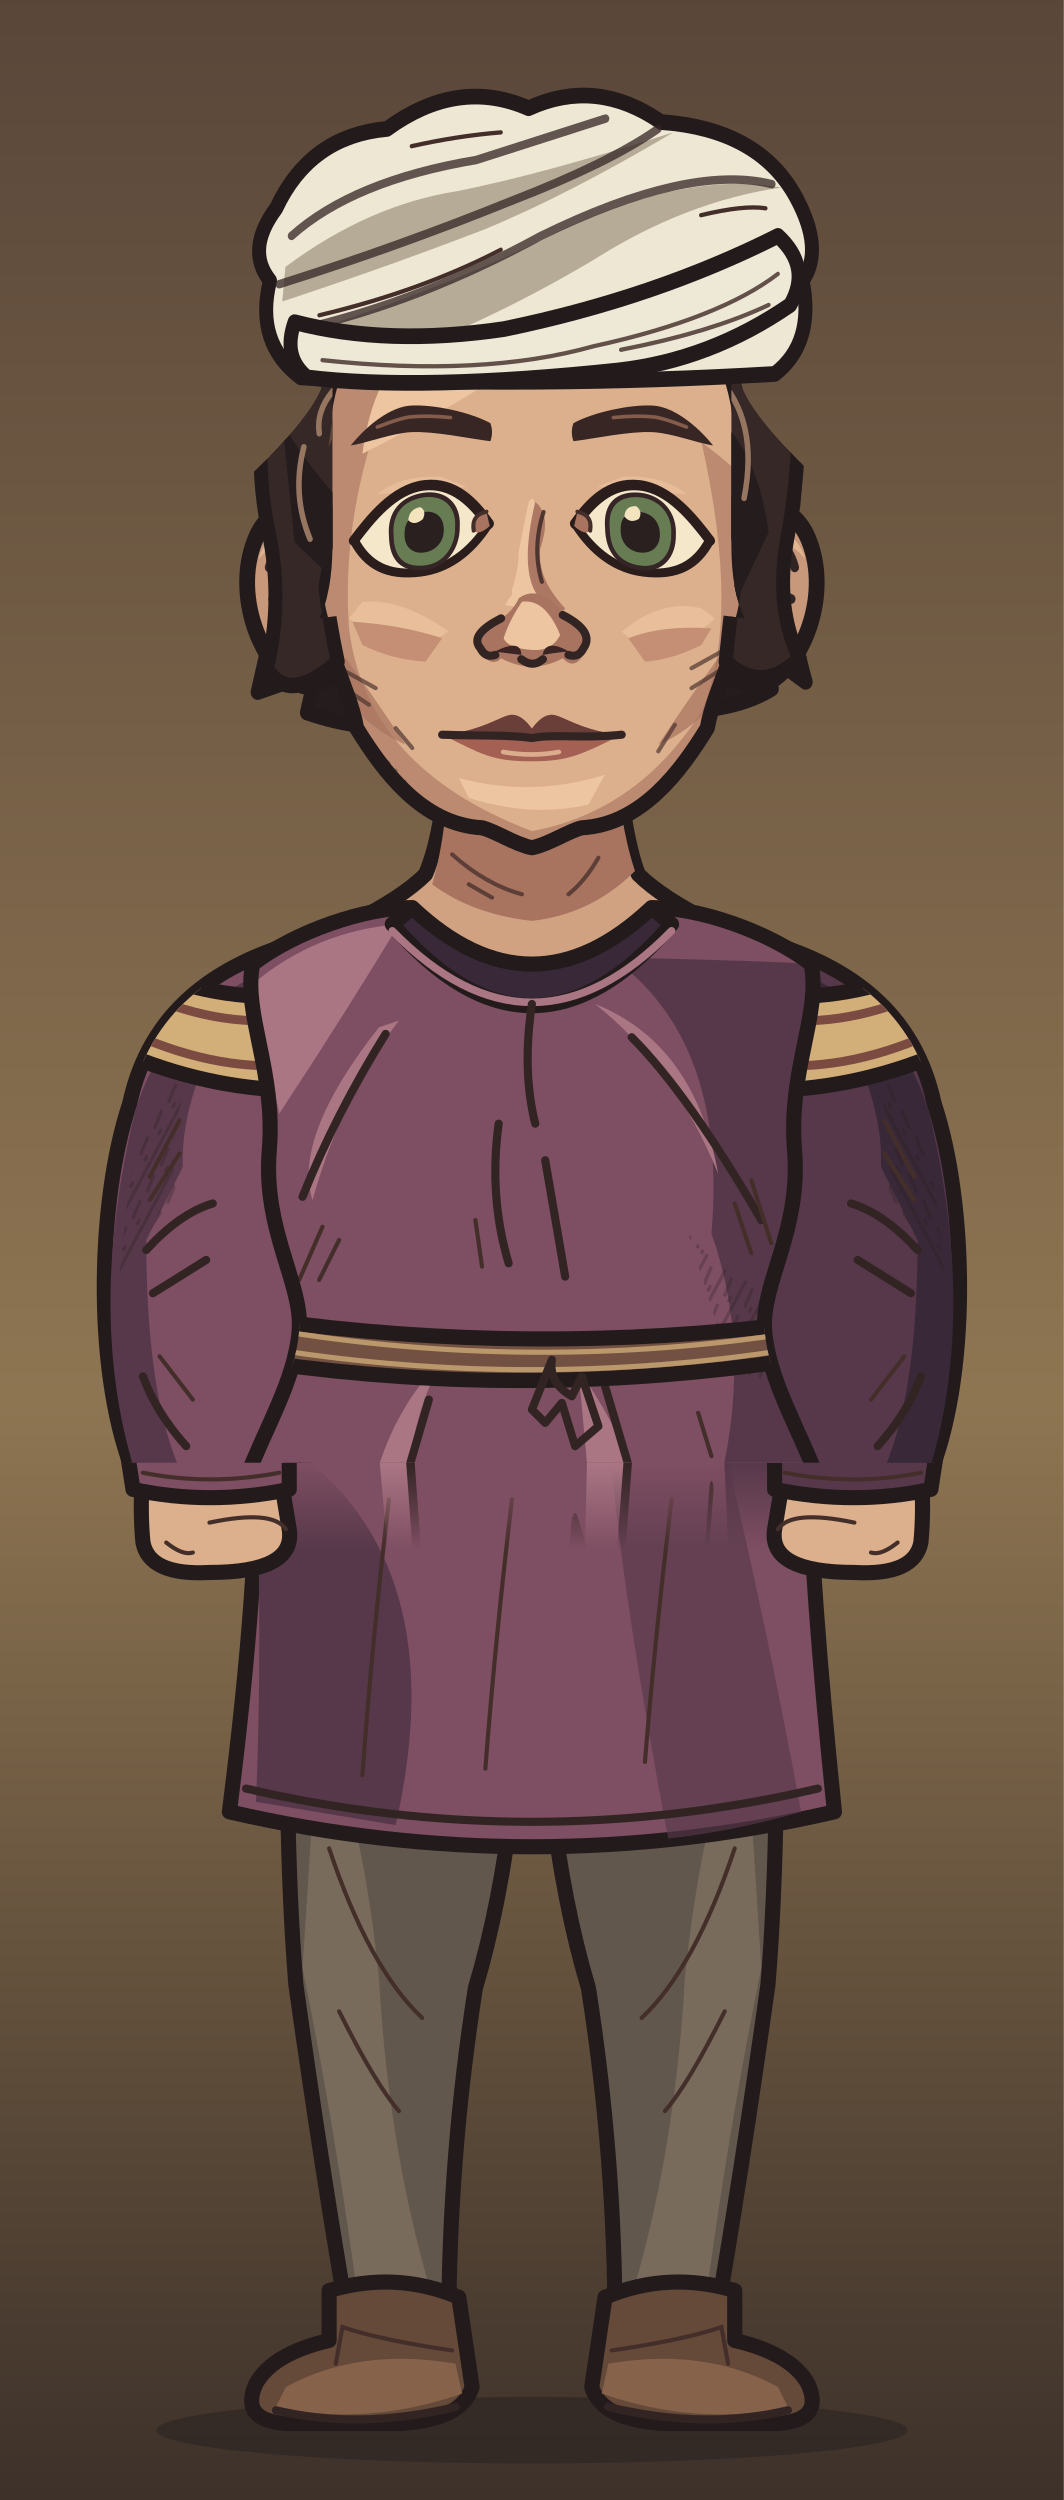
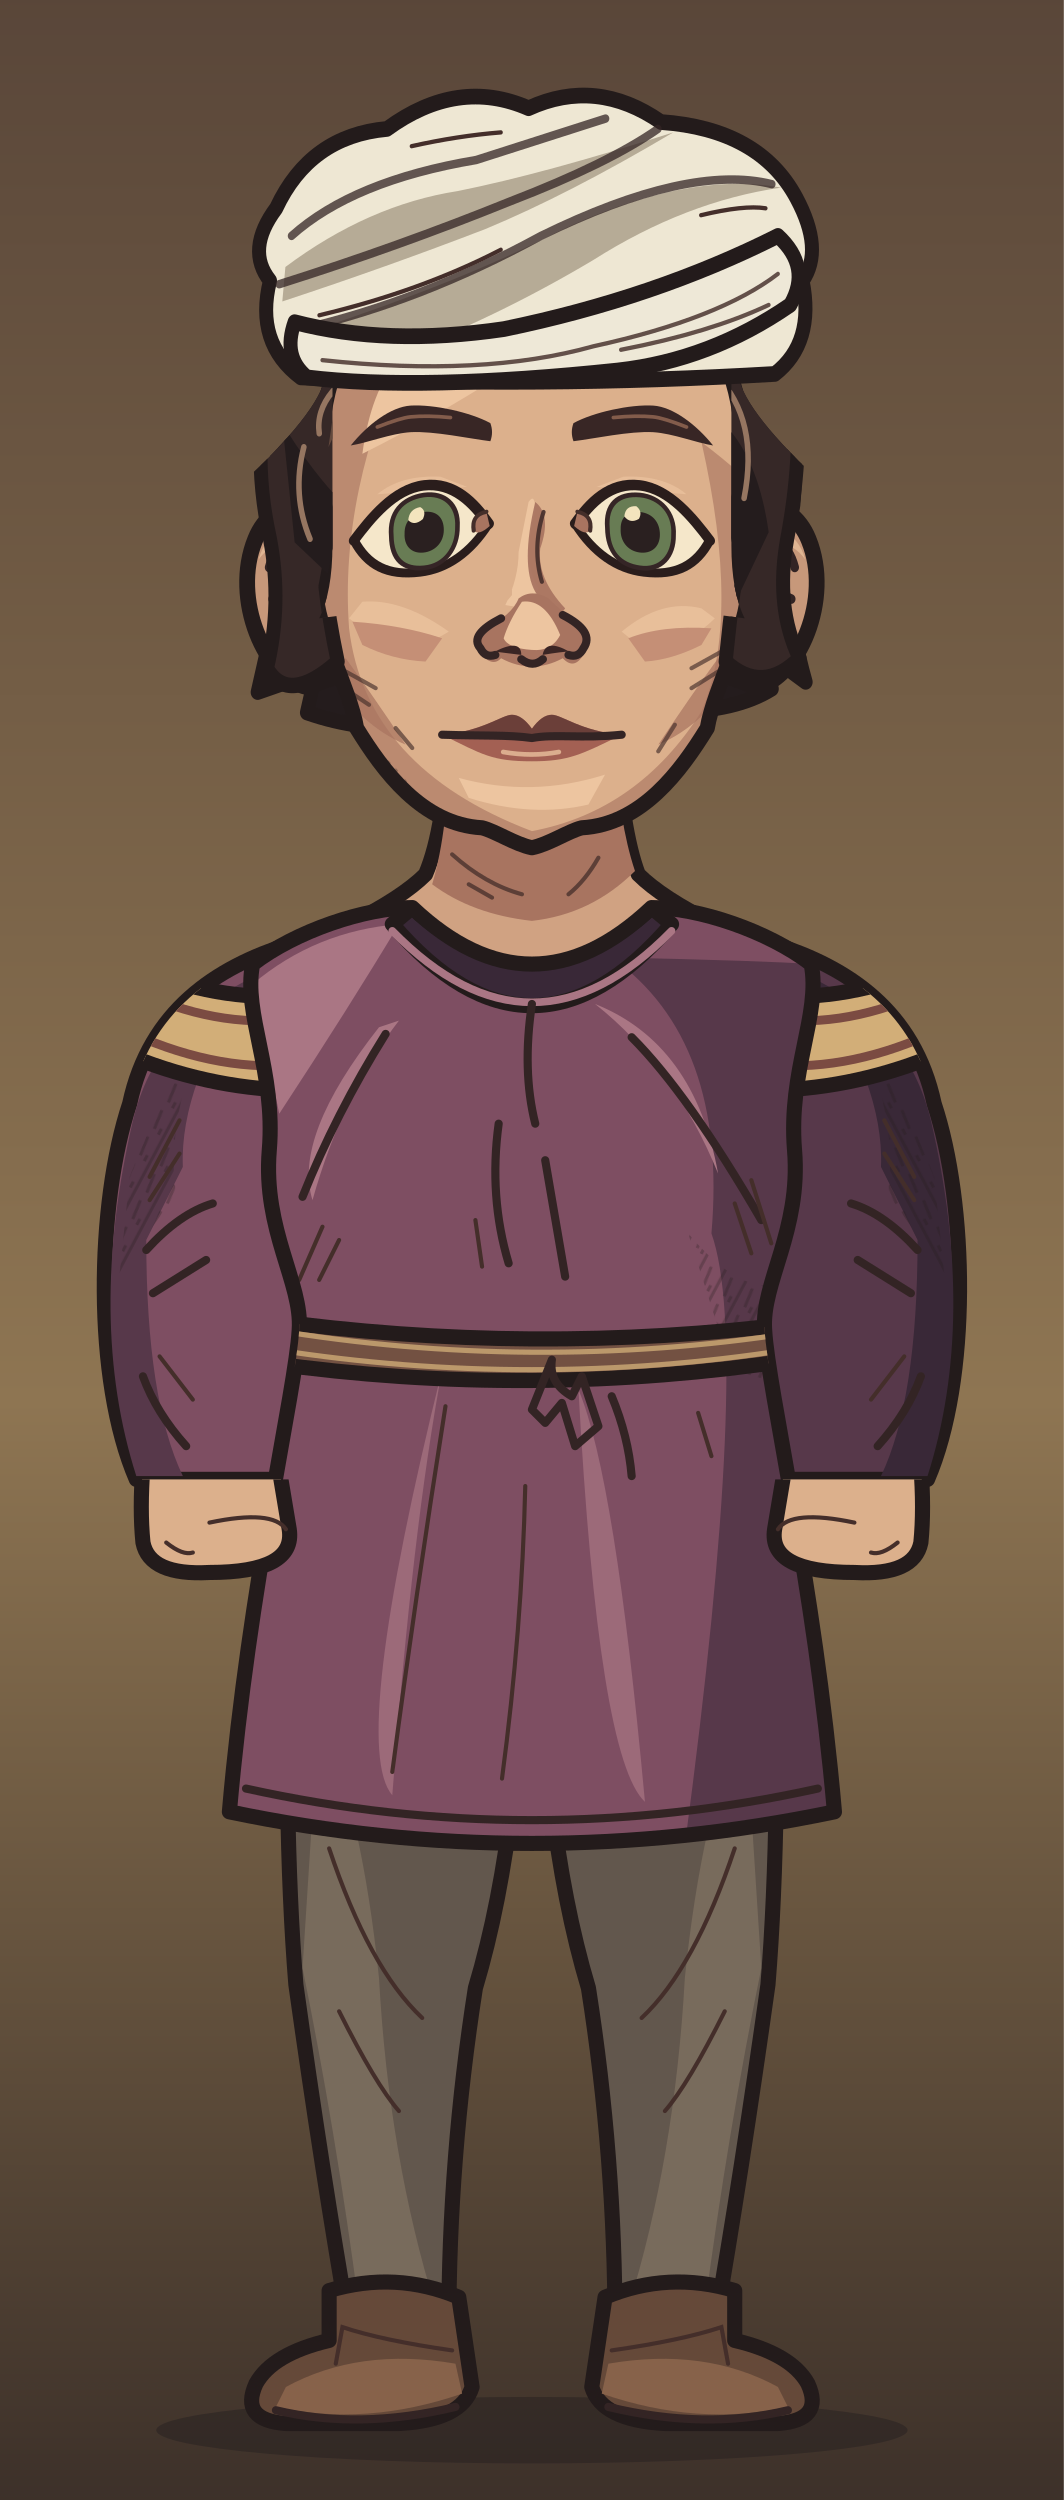
<svg xmlns="http://www.w3.org/2000/svg" xmlns:xlink="http://www.w3.org/1999/xlink" aria-labelledby="title" width="320" height="752" viewBox="0 0 320 752" role="img">
  <defs>
    <style>
      .edge {stroke:#231b1b;stroke-width:4.55;stroke-linecap:round;stroke-linejoin:round}
      .seam {fill:none;stroke:#332424;stroke-width:2.45;stroke-linecap:round;stroke-linejoin:round}
      .etch {fill:none;stroke:#442e2a;stroke-width:1.25;stroke-linecap:round}
      .hair-line {fill:none;stroke:#967661;stroke-width:1.45;stroke-linecap:round}
      .white {fill:#f5e7ca;stroke:#2a1d1c;stroke-width:2.65;stroke-linejoin:round}
      .label {fill:#efdfc1;font:600 20px Georgia,serif}
      .muted {fill:#b8aa96;font:13px 'Segoe UI',sans-serif}
      .section {fill:#dcbb8e;font:600 14px 'Segoe UI',sans-serif}
    </style>
    <linearGradient id="umber" x2="0" y2="1" gradientUnits="objectBoundingBox">
      <stop stop-color="#594639" />
      <stop offset=".56" stop-color="#8e7552" />
      <stop offset="1" stop-color="#3c3029" />
    </linearGradient>
    <linearGradient id="ash" x2="0" y2="1" gradientUnits="objectBoundingBox">
      <stop stop-color="#3b423d" />
      <stop offset=".56" stop-color="#7a7d67" />
      <stop offset="1" stop-color="#242b28" />
    </linearGradient>
    <linearGradient id="rose" x2="0" y2="1" gradientUnits="objectBoundingBox">
      <stop stop-color="#51404a" />
      <stop offset=".56" stop-color="#8a6972" />
      <stop offset="1" stop-color="#372c33" />
    </linearGradient>
    <pattern id="paper-grain" width="63" height="57" patternUnits="userSpaceOnUse">
      <path d="M1 16l2-1m21-4 5-2m16 7 6-1M12 32l3-1m16 11 4-1m20-14 4 1M4 51l5-1m41 0 9-2" fill="none" stroke="#231a1b" stroke-width=".85" opacity=".19" />
      <path d="M4 5l9-1m29 2 2-1M1 40l4-1m12 9 1-1m21-23 4-1m9 12 5-2" fill="none" stroke="#f0dbb5" stroke-width=".85" opacity=".23" />
      <path d="M16 19h.6m13-3h.7m28 6h.7m-39 15h.6m23 4h.6m-12 11h.7m29-39h.7" fill="none" stroke="#21191a" stroke-width="1.2" opacity=".28" stroke-linecap="round" />
    </pattern>
    <pattern id="ink-lines" width="7" height="9" patternUnits="userSpaceOnUse" patternTransform="rotate(28)">
      <path d="M1 -2V10m2.8-8 .6 6m1.9-1v5" stroke="#271d1d" stroke-width=".95" fill="none" opacity=".65" />
    </pattern>
    <radialGradient id="vignette" cx=".5" cy=".39" r=".72">
      <stop offset=".47" stop-color="#20191c" stop-opacity="0" />
      <stop offset="1" stop-color="#20191c" stop-opacity=".48" />
    </radialGradient>
    <g id="firs" fill="currentColor">
      <path d="M10 439Q15 379 12 300L9 220 15 146 15 54 19 80 21 147 28 230 25 326 29 439Z" />
      <path d="M17 169Q27 174 45 174L57 169 49 179 27 187 17 185                M18 194Q29 196 52 192L63 183 56 194 26 205 16 207                M15 225Q46 230 67 218L77 206 71 223 42 238 18 241                M17 252Q48 255 78 245L91 230 84 249 52 266 20 269                M14 282Q40 281 71 278L88 261 84 281 57 291 19 298                M19 312Q43 316 69 310L88 299 84 310 58 322 22 325" />
      <path d="M6 312 0 315V284L11 285M0 266 13 270V250L0 249M0 220 15 221 15 206 0 202                M0 180 16 181V167L0 165M0 141 15 150V138L0 133M0 112 17 127V118L0 104" />
      <path d="M64 440Q55 380 58 324L59 258 63 217 68 222 65 266 68 328 76 440Z                M63 291Q78 294 89 282L100 267 96 283 81 301 62 307                M63 323Q80 323 106 304L98 321 68 339                M63 316Q44 306 37 293L41 307 64 329Z" />
    </g>
    <g id="brambles" fill="none" stroke="currentColor" stroke-linecap="round" stroke-linejoin="round">
      <path stroke-width="3.8" d="M9 440Q13 401 21 380T26 333m-8 57Q39 375 43 352m-28 46Q6 377 0 376M41 440Q41 402 63 385m-20 44q26-6 39-30" />
      <path stroke-width="2" d="M23 364l14-13m-12 4-7-15m20 29 17-4m-15-1 1-11m13 49 2-17m2 14 18-5m-34 32q-12-10-17-10" />
    </g>
    <g id="night-scratches" fill="none" stroke="currentColor" stroke-width="1.2" stroke-linecap="round">
      <path d="M16 113q32-11 54-8m-30 9 16-3m184-40q19-4 44 1m-11 7 19 4                M24 335q33-3 68-16m-44 16 26-4m164-9q31 5 60-3m-39 8 38-3                M27 391q22-6 52-5m168 14q28-8 57-8m-40 11 24-4                M55 178l18-6m177 36 17 3m-12-4 17-1" />
    </g>
    <g id="shirt-setting">
      <rect width="320" height="440" fill="url(#umber)" />
      <path d="M50 217q24 8 64 1l-15 7-56 6m176-90q39-13 70-5l-26 4 28 2-64 6" fill="#856c54" opacity=".5" />
      <use xlink:href="#firs" style="color:#342827" opacity=".52" transform="translate(-26 8)" />
      <use xlink:href="#firs" style="color:#413128" opacity=".58" transform="translate(340 101) scale(-1 .81)" />
      <use xlink:href="#night-scratches" style="color:#dfbb87" opacity=".28" />
      <use xlink:href="#brambles" style="color:#291f22" opacity=".71" />
      <rect width="320" height="440" fill="url(#vignette)" />
      <rect width="320" height="440" fill="url(#paper-grain)" />
    </g>
    <g id="armor-setting">
      <rect width="320" height="440" fill="url(#ash)" />
      <path d="M42 173q49-4 68 3l-43 6 25 3-49 4m151 35q47 10 104-6l-26 14-62 8Z" fill="#707764" opacity=".48" />
      <use xlink:href="#firs" style="color:#27312c" opacity=".64" transform="translate(-36 30)" />
      <use xlink:href="#firs" style="color:#303833" opacity=".75" transform="translate(324 45) scale(-.86 1.03)" />
      <use xlink:href="#brambles" style="color:#252a27" opacity=".62" transform="translate(319 10) scale(-1 1)" />
      <use xlink:href="#night-scratches" style="color:#d8d8a9" opacity=".28" transform="translate(-2 21)" />
      <rect width="320" height="440" fill="url(#vignette)" />
      <rect width="320" height="440" fill="url(#paper-grain)" />
    </g>
    <g id="woman-setting">
      <rect width="320" height="440" fill="url(#rose)" />
      <path d="M44 235q40-4 76-1l-20 6-36 2 19 3-44 5m183-50q35 3 60-3l-24 9-31 2" fill="#775d65" opacity=".6" />
      <use xlink:href="#firs" style="color:#3b2b34" opacity=".58" transform="translate(-20 84) scale(.86 .91)" />
      <use xlink:href="#firs" style="color:#3d2e39" opacity=".68" transform="translate(327 54) scale(-.85 .98)" />
      <path d="M300 440q-2-82-6-173l-9-103 7-35 12 42 9 98 7 171Z                M294 195q-10-18-25-24l-15-1 13-4 11 2 18 15                M285 162q-13-22-34-27l-7 4 7-11 17 4 20 17                M303 242q-18-23-36-27l-13 3 15-9 11 2 21 15" fill="#3a2b33" opacity=".64" />
      <use xlink:href="#brambles" style="color:#2d2229" opacity=".8" transform="translate(12 6)" />
      <use xlink:href="#night-scratches" style="color:#e1b8a8" opacity=".28" transform="translate(0 7)" />
      <rect width="320" height="440" fill="url(#vignette)" />
      <rect width="320" height="440" fill="url(#paper-grain)" />
    </g>
    <pattern id="mail-rings" width="14" height="13" patternUnits="userSpaceOnUse" patternTransform="rotate(-7)">
      <path d="M-1 2q3-3 6 0 1 3-2 5Q0 8-1 5M6 2q3-3 6 0 1 3-2 5Q7 8 6 5M3 8q3-3 6 0 1 3-2 5-3 1-4-2M10 8q3-3 6 0" fill="none" stroke="#2d2c28" stroke-width="1.6" stroke-linecap="round" />
      <path d="M-.5 4q1.5-2 3-1m5 1q1.4-2 3-1M4 10q1.5-2 3-1m4 1q1.4-2 3-1" fill="none" stroke="#9a9b87" stroke-width="1.12" opacity=".78" stroke-linecap="round" />
    </pattern>
    <pattern id="armor-plates" width="47" height="24" patternUnits="userSpaceOnUse" patternTransform="translate(4 4) rotate(2)">
      <path d="M1 0l21 .7 1 18-3 3-17-1-1-4Zm24 1 19-1 2 15-3 7-19-2Z" fill="#85867a" stroke="#352e2a" stroke-width="1.75" stroke-linejoin="round" />
      <path d="M2 2l18 .2-.2 4L5 7 4 17Zm24 0 16-1 1 4-14 2-3 10Z" fill="#a9a58d" />
      <path d="M19 4l4 14-3 3-16-1 13-4Zm22 2 4 10-2 5-17-1 13-4Z" fill="#62655f" />
      <path d="M7 7l1-.5m6 12 3-2m16-7 5-1m-7 5 4-2" fill="none" stroke="#d0c0a0" stroke-width=".9" opacity=".76" />
      <path d="M6 12q2-2 2.7 1-1 2.2-2.7.5Zm12 1q1.8-2 2.4.6-1 2.6-2.5.8Zm11 1q1-2.2 2.8-1-.2 2.9-2.8 2.1Zm12-2q2.2-1.4 2.3.8-1 2.3-2.3.5Z" fill="#3c342d" />
    </pattern>
    <clipPath id="portrait-frame">
-       <rect width="320" height="440" />
+       <rect width="320" height="752" />
    </clipPath>
    <clipPath id="headgear-hair-back-reveal">
      <path d="M97.926 109.5H222.074Q220.074 118.5 240.074 138.5L320 215V440H0V215L79.926 138.5Q99.926 118.5 97.926 109.5Z" />
    </clipPath>
    <clipPath id="wardrobe-torso-mask">
-       <path d="M124 273 C110 273 89 280 76 290 C73 305 83 322 81 346 C79 370 91 386 90 400 C89 415 79 431 74 445 H246 C241 431 231 415 230 400 C229 386 241 370 239 346 C237 322 247 305 244 290 C231 280 210 273 196 273 Q160 307 124 273Z" />
+       <path d="M124 273 C110 273 89 280 76 290 C73 305 83 322 81 346 C79 370 91 386 90 400 C89 418 75 476 69 545 Q160 564 251 545 C245 476 231 418 230 400 C229 386 241 370 239 346 C237 322 247 305 244 290 C231 280 210 273 196 273 Q160 307 124 273Z" />
    </clipPath>
    <clipPath id="wardrobe-sleeve-mask">
      <path d="M87 284 C65 291 45 304 39 332 C29 362 28 415 41 445 H85 Q111 406 105 336Z" />
    </clipPath>
    <clipPath id="face-shape-clip">
      <path d="M 160 73 C 191 73 219 90 223 128 C 224 143 225 164 225 177 C 225 189 214.75 207 212.75 219 C 204.75 232 193 248 175 249 C 171 250 165 254 160 255 C 155 254 149 250 145 249 C 127 248 115.25 232 107.25 219 C 105.25 207 95 189 95 177 C 95 164 96 143 97 128 C 101 90 129 73 160 73 Z" />
    </clipPath>
    <clipPath id="face-features-eye-left">
      <path d="M-21 0 C-16 -6 -9 -14 0 -14 C9 -14 15 -7 19.5 0 C14 8 7 12 -1 12 C-11 12 -17 8 -21 0Z" />
    </clipPath>
    <clipPath id="face-features-eye-right">
      <path d="M-21 0 C-16 -6 -9 -14 0 -14 C9 -14 15 -7 19.5 0 C14 8 7 12 -1 12 C-11 12 -17 8 -21 0Z" />
    </clipPath>
    <clipPath id="face-features-nose-bridge">
      <path d="M154 144H167V179L172 185V187H149V185L154 179Z" />
    </clipPath>
    <clipPath id="headgear-hair-front-reveal">
      <path d="M97.926 109.5H222.074Q220.074 118.5 240.074 138.5L320 215V440H0V215L79.926 138.5Q99.926 118.5 97.926 109.5Z" />
    </clipPath>
    <clipPath id="headgear-hair-face">
      <path d="M25 0H100V164Q100 178 96 186Q160 177 224 186Q220 178 220 164V0H295V337H25Z" />
    </clipPath>
    <clipPath id="hair-crown-clip">
      <path d="M97 198q-16 13-23 2 5-19 1-38-7-29 2-52 9-36 38-49 25-14 48-9 28-6 54 12 28 18 29 53 2 21-3 45-4 20 4 35-12 11-24 1Q226 172 226.5 174Q224 151 217 125Q199 129 182 116Q166 106 155 98Q142 112 118 121Q108 125 101 125Q99 148 93 176Q94 185 97 198Z" />
    </clipPath>
-     <clipPath id="full-costume-join-outline">
-       <path d="M77 435 Q78 474 69 545 Q160 566 251 545 Q244 477 243 435Z" />
-     </clipPath>
-     <linearGradient id="full-costume-join-fade" x1="0" y1="0" x2="0" y2="1">
-       <stop offset="0" stop-color="#fff" />
-       <stop offset="1" stop-color="#000" />
-     </linearGradient>
-     <mask id="full-costume-join-mask" maskUnits="userSpaceOnUse" x="0" y="440" width="320" height="26">
-       <rect x="0" y="440" width="320" height="26" fill="url(#full-costume-join-fade)" />
-     </mask>
+     <clipPath id="full-costume-hands-clip">
+       <rect x="0" y="445" width="320" height="307" />
+     </clipPath>
  </defs>
  <g data-part="full-costume">
    <rect width="320" height="752" fill="url(#umber)" />
    <ellipse cx="160" cy="731" rx="113" ry="10" fill="#261f20" opacity=".5" />
    <g>
      <path d="M87 469 L158 469 Q158 548 143 598 Q135 649 135 700 H105 Q97 654 89 597 Q85 548 87 469Z" fill="#62574d" class="edge" />
      <path d="M96 514 Q109 546 114 595 Q117 649 131 694 H108Q101 641 91 592Z" fill="#8c7c69" opacity=".53" />
      <path d="M99 556Q111 592 127 607 M102 605Q113 627 120 635" class="etch" />
      <g transform="translate(0 0)">
        <path d="M99 689Q119 683 138 691L142 718Q139 728 120 729H86Q72 728 77 717Q82 708 99 704Z" fill="#654939" class="edge" />
        <path d="M86 718Q108 706 137 711L139 720Q110 730 83 724Z" fill="#87624a" />
        <path d="M101 711L103 700Q115 704 136 707" class="etch" />
        <path d="M83 725Q108 731 137 724" class="seam" />
      </g>
    </g>
    <g transform="translate(320 0) scale(-1 1)">
      <path d="M87 469 L158 469 Q158 548 143 598 Q135 649 135 700 H105 Q97 654 89 597 Q85 548 87 469Z" fill="#62574d" class="edge" />
      <path d="M96 514 Q109 546 114 595 Q117 649 131 694 H108Q101 641 91 592Z" fill="#8c7c69" opacity=".53" />
      <path d="M99 556Q111 592 127 607 M102 605Q113 627 120 635" class="etch" />
      <g transform="translate(0 0)">
        <path d="M99 689Q119 683 138 691L142 718Q139 728 120 729H86Q72 728 77 717Q82 708 99 704Z" fill="#654939" class="edge" />
        <path d="M86 718Q108 706 137 711L139 720Q110 730 83 724Z" fill="#87624a" />
        <path d="M101 711L103 700Q115 704 136 707" class="etch" />
        <path d="M83 725Q108 731 137 724" class="seam" />
      </g>
    </g>
-     <path d="M77 435 Q78 474 69 545 Q160 566 251 545 Q244 477 243 435Z" fill="#7e4e62" class="edge" />
-     <path d="M87 435 Q137 470 119 549 L77 542 Q79 495 77 435Z" fill="#57384a" />
-     <path d="M184 442Q188 484 201 553Q220 551 241 545 Q231 491 219 440Z" fill="#57384a" opacity=".66" />
-     <path d="M117 451Q112 493 109 534" class="etch" />
-     <path d="M154 451Q149 493 146 532" class="etch" />
-     <path d="M202 451Q197 493 194 530" class="etch" />
-     <path d="M74 538Q160 558 246 538" class="seam" />
-     <g clip-path="url(#full-costume-join-outline)" mask="url(#full-costume-join-mask)">
-       <use transform="matrix(1 0 0 -4 0 2200)" xlink:href="#full-costume-upper" />
-     </g>
-     <g>
-       <path d="M43 441 Q42 454 43 464 Q45 474 63 473Q89 473 87 460 L84 442Z" fill="#dcb08c" class="edge" data-part="hand" />
-       <path d="M63 458Q82 454 86 460 M50 464q5 4 8 3" class="etch" />
-       <path d="M38 435H87L87 448Q63 453 40 448Z" fill="#7e4e62" class="edge" />
-       <path d="M43 443Q63 447 84 443" class="etch" />
-     </g>
-     <g transform="translate(320 0) scale(-1 1)">
-       <path d="M43 441 Q42 454 43 464 Q45 474 63 473Q89 473 87 460 L84 442Z" fill="#dcb08c" class="edge" data-part="hand" />
-       <path d="M63 458Q82 454 86 460 M50 464q5 4 8 3" class="etch" />
-       <path d="M38 435H87L87 448Q63 453 40 448Z" fill="#57384a" class="edge" />
-       <path d="M43 443Q63 447 84 443" class="etch" />
-     </g>
  </g>
-   <g clip-path="url(#portrait-frame)" id="full-costume-upper">
+   <g clip-path="url(#portrait-frame)">
    <g id="hair-back">
      <g clip-path="url(#headgear-hair-back-reveal)">
        <g transform="matrix(0.926 0 0 1.024 11.765 -3.765)">
          <path d="M104 96q-25 16-27 45-7 21 0 42l-6 24 19-6-3 12q35 11 69-6 59 12 82-1l-4-12 15 10q-9-29-4-52 4-39-23-58Z" fill="#241c1d" class="edge" />
        </g>
      </g>
    </g>
    <g data-part="neck">
      <g id="face-shape-neck">
        <path d="M 135 219 Q 134 249 128 263 Q 121 270 105 278 L 122 301 198 301 215 278 Q 199 270 192 263 Q 187 250 185 219 Z" fill="#d0a282" class="edge" />
        <path d="M 135 224 185 224 Q 186 247 191 262 Q 178 275 160 277 Q 142 275 130 266 Q 135 249 135 224 Z" fill="#a87460" />
        <path d="M 136 257 q 10 9 21 12 m -16 -3 7 4 m 32 -12 q -4 7 -9 11" class="etch" opacity=".75" />
      </g>
    </g>
    <g id="wardrobe-outfit-tiraz_robe" data-outfit="tiraz_robe">
      <path d="M87 284 C65 291 45 304 39 332 C29 362 28 415 41 445 H85 Q111 406 105 336Z" fill="#7e4e62" class="edge" />
      <g data-part="sleeve-left" clip-path="url(#wardrobe-sleeve-mask)">
        <path d="M40 337 Q47 308 76 294 Q54 326 55 351 L44 373 Q44 421 55 444 H41 Q26 397 40 337Z" fill="#57384a" />
        <path d="M39 354 Q50 326 59 315 Q50 342 53 359 L36 383Z" fill="url(#ink-lines)" opacity=".44" />
        <path d="M44 376 q10 -11 20 -14 m-18 27 16 -10 M43 414 q4 11 13 21" class="seam" />
        <path d="M45 354 l9 -17 m-9 24 9 -14 m-6 61 10 13" class="etch" />
        <g data-part="sleeve-band">
          <path d="M43 292 Q69 302 91 299 L91 328 Q65 328 40 318Z" fill="#d2ae78" class="edge" />
          <path d="M43 299 Q68 310 91 306 M40 311 Q67 323 91 320" fill="none" stroke="#7b4b42" stroke-width="2.7" stroke-linecap="round" />
        </g>
      </g>
      <g transform="translate(320 0) scale(-1 1)">
        <path d="M87 284 C65 291 45 304 39 332 C29 362 28 415 41 445 H85 Q111 406 105 336Z" fill="#57384a" class="edge" />
        <g data-part="sleeve-right" clip-path="url(#wardrobe-sleeve-mask)">
          <path d="M40 337 Q47 308 76 294 Q54 326 55 351 L44 373 Q44 421 55 444 H41 Q26 397 40 337Z" fill="#392837" />
          <path d="M39 354 Q50 326 59 315 Q50 342 53 359 L36 383Z" fill="url(#ink-lines)" opacity=".44" />
          <path d="M44 376 q10 -11 20 -14 m-18 27 16 -10 M43 414 q4 11 13 21" class="seam" />
          <path d="M45 354 l9 -17 m-9 24 9 -14 m-6 61 10 13" class="etch" />
          <g data-part="sleeve-band">
            <path d="M43 292 Q69 302 91 299 L91 328 Q65 328 40 318Z" fill="#d2ae78" class="edge" />
            <path d="M43 299 Q68 310 91 306 M40 311 Q67 323 91 320" fill="none" stroke="#7b4b42" stroke-width="2.7" stroke-linecap="round" />
          </g>
        </g>
      </g>
-       <path d="M124 273 C110 273 89 280 76 290 C73 305 83 322 81 346 C79 370 91 386 90 400 C89 415 79 431 74 445 H246 C241 431 231 415 230 400 C229 386 241 370 239 346 C237 322 247 305 244 290 C231 280 210 273 196 273 Q160 307 124 273Z" fill="#7e4e62" />
+       <path d="M124 273 C110 273 89 280 76 290 C73 305 83 322 81 346 C79 370 91 386 90 400 C89 418 75 476 69 545 Q160 564 251 545 C245 476 231 418 230 400 C229 386 241 370 239 346 C237 322 247 305 244 290 C231 280 210 273 196 273 Q160 307 124 273Z" fill="#7e4e62" />
      <g data-part="torso" clip-path="url(#wardrobe-torso-mask)">
        <path d="M76 296 Q95 280 120 278 Q105 303 84 335Z" fill="#aa7684" />
-         <path d="M184 288 Q231 289 244 290 L261 444 H217 Q226 405 214 371 Q219 313 184 288Z" fill="#57384a" />
+         <path d="M184 288 Q231 289 244 290 L256 555 H206 Q226 405 214 371 Q219 313 184 288Z" fill="#57384a" />
        <path d="M77 344 Q87 359 83 381 L68 402 L60 359Z" fill="#57384a" />
        <path d="M207 371 Q223 390 235 386 L234 416 L220 412Z" fill="url(#ink-lines)" opacity=".42" />
        <path d="M120 307 Q103 329 94 361 Q88 342 114 309Z M179 302 Q209 314 216 353 Q203 321 179 302Z" fill="#aa7684" />
-         <path d="M133 409 Q124 426 123 444 H113 Q119 423 133 409Z M174 412 Q184 426 192 445 H177Z" fill="#aa7684" />
-         <path d="M116 311 Q101 335 91 360 M190 312 Q207 329 229 367 M150 338 q-3 22 3 42 m11 -31 6 35 M129 421 l-7 24 m60 -28 8 27" class="seam" />
+         <path d="M133 412Q124 460 118 540Q105 525 133 412Z M174 418Q185 444 194 542Q180 529 174 418Z" fill="#aa7684" opacity=".68" />
+         <path d="M134 423Q125 480 118 533 M158 447Q157 490 151 535" class="etch" />
+         <path d="M74 538Q160 557 246 538" class="seam" />
+         <path d="M116 311 Q101 335 91 360 M190 312 Q207 329 229 367 M150 338 q-3 22 3 42 m11 -31 6 35 M184 420q5 12 6 24" class="seam" />
        <path d="M97 369 l-7 16 m12 -12 -6 12 M226 355 l6 19 m-11 -12 5 15 M143 367 l2 14 m65 44 4 13" class="etch" />
        <path d="M118 278 Q160 327 202 278 L196 273 Q160 306 124 273Z" fill="#392837" class="edge" />
        <path d="M118 280 Q160 323 202 280" fill="none" stroke="#aa7684" stroke-width="2.3" stroke-linecap="round" />
        <path d="M160 302 q-3 20 1 36" class="seam" />
      </g>
-       <path d="M124 273 C110 273 89 280 76 290 C73 305 83 322 81 346 C79 370 91 386 90 400 C89 415 79 431 74 445 H246 C241 431 231 415 230 400 C229 386 241 370 239 346 C237 322 247 305 244 290 C231 280 210 273 196 273 Q160 307 124 273Z" fill="none" class="edge" />
+       <path d="M124 273 C110 273 89 280 76 290 C73 305 83 322 81 346 C79 370 91 386 90 400 C89 418 75 476 69 545 Q160 564 251 545 C245 476 231 418 230 400 C229 386 241 370 239 346 C237 322 247 305 244 290 C231 280 210 273 196 273 Q160 307 124 273Z" fill="none" class="edge" />
      <g data-part="belt" clip-path="url(#wardrobe-torso-mask)">
        <path d="M80 397Q160 408 240 398L239 409Q160 421 81 410Z" fill="#735142" class="edge" />
        <path d="M82 400Q160 413 238 401M83 406Q160 418 237 406" fill="none" stroke="#bb986b" stroke-width="1.55" stroke-linecap="round" />
        <path d="M166 409Q165 416 172 420L175 414 180 429 173 435 169 422 164 428 160 424Z" fill="#967451" class="seam" />
      </g>
    </g>
    <g id="face-shape">
      <g id="face-shape-ears">
        <g transform="translate(105 179) scale(-1.046 1.19)">
          <path d="M -4 -15 C 7 -26 22 -25 27 -14 C 34 1 24 21 12 23 L -4 18 Z" fill="#c7987a" class="edge" />
          <path d="M 7 -15 C 16 -20 24 -16 26 -9 C 22 -14 16 -14 13 -11 L 10 -1 Z" fill="#edc5a0" opacity=".66" />
          <path d="M 23 -7 Q 20 -17 10 -11 L 7 2 M 22 1 Q 15 -2 11 6" class="seam" />
        </g>
        <g transform="translate(215 179) scale(1.046 1.19)">
          <path d="M -4 -15 C 7 -26 22 -25 27 -14 C 34 1 24 21 12 23 L -4 18 Z" fill="#c7987a" class="edge" />
          <path d="M 7 -15 C 16 -20 24 -16 26 -9 C 22 -14 16 -14 13 -11 L 10 -1 Z" fill="#edc5a0" opacity=".66" />
          <path d="M 23 -7 Q 20 -17 10 -11 L 7 2 M 22 1 Q 15 -2 11 6" class="seam" />
        </g>
      </g>
      <path d="M 160 73 C 191 73 219 90 223 128 C 224 143 225 164 225 177 C 225 189 214.75 207 212.75 219 C 204.75 232 193 248 175 249 C 171 250 165 254 160 255 C 155 254 149 250 145 249 C 127 248 115.25 232 107.25 219 C 105.25 207 95 189 95 177 C 95 164 96 143 97 128 C 101 90 129 73 160 73 Z" fill="#dcb08c" />
      <g clip-path="url(#face-shape-clip)">
        <path d="M 70 141 Q 104 91 123 103 Q 102 148 105 189 Q 110 231 160 250 Q 192 244 211 214 Q 223 186 211 133 Q 235 151 250 174 L 250 265 70 265 Z" fill="#bb8a70" />
        <path d="M 109 136.5 Q 114 99 142 98 Q 173 89 195 107 Q 174 98 152 112 Q 130 126 109 136.5 Z" fill="#edc5a0" />
        <g transform="translate(160 0) scale(-1 1)">
          <path d="M 25 190 Q 39 180 51 181 L 55 186 Q 45 194 32 194 Z" fill="#edc5a0" opacity=".72" />
          <path d="M 27 192 Q 39 188 54 187 L 51 194 Q 42 198.5 32 199 Z" fill="#c58f76" />
          <path d="M 56 198 Q 48 209 38 224 Q 52 218 62 202 Z" fill="#a87460" opacity=".73" />
        </g>
        <g transform="translate(160 0) scale(1 1)">
          <path d="M 27 190 Q 39 180 51 183 L 55 186 Q 45 196 32 194 Z" fill="#edc5a0" opacity=".72" />
          <path d="M 29 192 Q 39 188 54 189 L 51 194 Q 42 198.5 34 199 Z" fill="#c58f76" />
          <path d="M 56 198 Q 48 209 38 224 Q 52 218 62 202 Z" fill="#a87460" opacity=".73" />
        </g>
        <path d="M 92 183 Q 99 211 120 232 L 132 247 119 248 Q 98 234 85 212 Z M 229 184 Q 224 217 203 241 L 193 250 209 247 Q 230 233 240 211 Z" fill="url(#ink-lines)" opacity=".42" />
        <path d="M 138 234 Q 160 240 182 233 L 177 242 Q 160 246 141 240 Z" fill="#edc5a0" />
        <path d="M 104 202 l 9 5 m -8 1 6 4 m 97 -11 9 -5 m -9 11 8 -5 m -97 17 5 6 m 74 1 5 -8" class="etch" opacity=".65" />
      </g>
      <path d="M 160 73 C 191 73 219 90 223 128 C 224 143 225 164 225 177 C 225 189 214.75 207 212.75 219 C 204.75 232 193 248 175 249 C 171 250 165 254 160 255 C 155 254 149 250 145 249 C 127 248 115.25 232 107.25 219 C 105.25 207 95 189 95 177 C 95 164 96 143 97 128 C 101 90 129 73 160 73 Z" fill="none" class="edge" />
    </g>
    <g clip-path="url(#face-shape-clip)">
      <g data-part="eyes">
        <g transform="matrix(1 -0.12 0 1 127.5 160)">
          <path d="M-14 -13 Q-7 -18 5 -16 L13 -12" fill="#edc5a0" opacity=".65" />
          <path d="M-21 0 C-16 -6 -9 -14 0 -14 C9 -14 15 -7 19.5 0 C14 8 7 12 -1 12 C-11 12 -17 8 -21 0Z" class="white" />
          <g clip-path="url(#face-features-eye-left)">
            <g transform="translate(0 0) scale(1 1)">
              <path d="M-9.8 0 C-10.4 -7 -6.6 -10.9 0 -11.1 C6.1 -11.2 10.5 -7 10.1 -.3 C10.2 5.9 6.4 11 0 10.8 C-6.1 10.7 -9.7 7.2 -9.8 0Z" fill="#687c54" stroke="#352526" stroke-width="1.4" />
              <path d="M-5.8 -.2C-5.9-3.8-3.5-6 .1-6 3.8-6 6-3.6 6 .1 6 3.9 3.3 6.3-.2 6.2-3.9 6.1-6 3.3-5.8-.2Z" fill="#2a2020" />
              <path d="M-4.7-4.1Q-4.4-7.4-1.1-7.6 .9-6.3-.3-3.9-2.9-2-4.7-4.1Z" fill="#f3e4bd" />
            </g>
          </g>
          <path d="M-21 0 C-16 -6 -9 -14 0 -14 C9 -14 15 -7 19.5 0" fill="none" stroke="#2a1d1c" stroke-width="3.15" stroke-linecap="round" />
          <path d="M18.8 -3.8 Q14.2 -3.4 15 1.4 Q16.5 3.2 19.8 .6Z" fill="#a87460" />
          <path d="M18.8 -3.8 Q14.2 -3.4 15 1.4" class="etch" />
        </g>
        <g transform="matrix(-1 -0.12 0 1 192.5 160)">
          <path d="M-14 -13 Q-7 -18 5 -16 L13 -12" fill="#edc5a0" opacity=".65" />
          <path d="M-21 0 C-16 -6 -9 -14 0 -14 C9 -14 15 -7 19.5 0 C14 8 7 12 -1 12 C-11 12 -17 8 -21 0Z" class="white" />
          <g clip-path="url(#face-features-eye-right)">
            <g transform="translate(0 0) scale(-1 1)">
              <path d="M-9.8 0 C-10.4 -7 -6.6 -10.9 0 -11.1 C6.1 -11.2 10.5 -7 10.1 -.3 C10.2 5.9 6.4 11 0 10.8 C-6.1 10.7 -9.7 7.2 -9.8 0Z" fill="#687c54" stroke="#352526" stroke-width="1.4" />
              <path d="M-5.8 -.2C-5.9-3.8-3.5-6 .1-6 3.8-6 6-3.6 6 .1 6 3.9 3.3 6.3-.2 6.2-3.9 6.1-6 3.3-5.8-.2Z" fill="#2a2020" />
              <path d="M-4.7-4.1Q-4.4-7.4-1.1-7.6 .9-6.3-.3-3.9-2.9-2-4.7-4.1Z" fill="#f3e4bd" />
            </g>
          </g>
          <path d="M-21 0 C-16 -6 -9 -14 0 -14 C9 -14 15 -7 19.5 0" fill="none" stroke="#2a1d1c" stroke-width="3.15" stroke-linecap="round" />
          <path d="M18.8 -3.8 Q14.2 -3.4 15 1.4 Q16.5 3.2 19.8 .6Z" fill="#a87460" />
          <path d="M18.8 -3.8 Q14.2 -3.4 15 1.4" class="etch" />
        </g>
      </g>
      <g data-part="brows">
        <g transform="matrix(1 0 0 1 127.5 131)">
          <path d="M-22 3 C-17 -3.22 -10 -8.6 -4 -9 C3 -9.4 14 -7 20 -3.72 Q21 -1 20 1.72 C14 1 3 -1.4 -4 -1 C-10 -0.6 -17 2.22 -22 3Z" fill="#382625" />
          <path d="M-14 -2.55 Q-7 -5.3 -4 -5.6 Q1 -6.1 8 -5.4" fill="none" stroke="#835c4b" stroke-width="1.1" stroke-linecap="round" />
        </g>
        <g transform="matrix(-1 0 0 1 192.5 131)">
          <path d="M-22 3 C-17 -3.22 -10 -8.6 -4 -9 C3 -9.4 14 -7 20 -3.72 Q21 -1 20 1.72 C14 1 3 -1.4 -4 -1 C-10 -0.6 -17 2.22 -22 3Z" fill="#382625" />
          <path d="M-14 -2.55 Q-7 -5.3 -4 -5.6 Q1 -6.1 8 -5.4" fill="none" stroke="#835c4b" stroke-width="1.1" stroke-linecap="round" />
        </g>
      </g>
      <g data-part="nose">
        <g clip-path="url(#face-features-nose-bridge)">
          <path d="M159 151 Q161 148 161 154 Q157 169 162 177 L158 183 152 182 Q156 174 156 166Z" fill="#edc5a0" />
          <path d="M161 151 Q166 155 162.5 165 Q161.5 174 170 183 L167 187 161 178 Q156.5 170 161 151Z" fill="#a87460" opacity=".93" />
          <path d="M163.5 154 Q160 165 163 175" class="etch" opacity=".9" />
        </g>
        <path d="M156 180 Q160 177 165 180 C167 182 169.28 184 174 188 Q178 192 176 196 Q173 202 169.28 198 Q160 203 150.72 198 Q148 201 144 196 Q142 192 146 189 Q154 185 156 180Z" fill="#a87460" />
        <path d="M157 181 Q164 180 168.5 191 Q165.95 196 160 195.5 Q152.775 195 151.5 192 Q153 187 157 181Z" fill="#edc5a0" />
        <path d="M150.72 186 Q141 191 144.5 195 Q146 198 149 197 M169.28 185 Q179 190 175.5 195 Q174 198 171 197" class="seam" />
        <path d="M148.8 196 q8 -4 8 1 q-8 -1 -8 -1Z M163.2 197 q1 -5 8 -1 q-2 0 -8 1Z" fill="#3b2524" />
        <path d="M156.8 198.3 Q160.25 201 163.3 198.3" class="seam" />
      </g>
      <g data-part="mouth">
        <path d="M133 221 C145.15 220 151 215 154 215 Q157 215 160 219.2 Q163 215 166 215 C169 215 174.85 220 187 221 C174.85 227 171 229 160 229 C148 229 145.15 227 133 221Z" fill="#a36053" />
        <path d="M133 221 C145.15 220 151 215 154 215 Q157 215 160 219.2 Q163 215 166 215 C169 215 174.85 220 187 221 C174.85 222.25 167 220.7 160 222 C153 221 145.15 221.4 133 221Z" fill="#56322f" opacity=".72" />
        <path d="M133 221 C145.15 221.4 153 221 160 222 C167 220.7 174.85 222.25 187 221" class="seam" />
        <path d="M151.36 226.2 Q160 227.7 168.1 226.2" fill="none" stroke="#edc5a0" stroke-width="1.4" stroke-linecap="round" opacity=".76" />
      </g>
    </g>
    <g id="hair-front">
      <g clip-path="url(#headgear-hair-front-reveal)">
        <g clip-path="url(#headgear-hair-face)">
          <g transform="matrix(0.926 0 0 1.024 11.765 -3.765)">
            <path d="M97 198q-16 13-23 2 5-19 1-38-7-29 2-52 9-36 38-49 25-14 48-9 28-6 54 12 28 18 29 53 2 21-3 45-4 20 4 35-12 11-24 1Q226 172 226.5 174Q224 151 217 125Q199 129 182 116Q166 106 155 98Q142 112 118 121Q108 125 101 125Q99 148 93 176Q94 185 97 198Z" fill="#362827" class="edge" />
            <g clip-path="url(#hair-crown-clip)">
              <path d="M91 112q6-26 41-35 19-3 37-2 15-4 25-16-6 21-26 26-13 15-39 25l-28 11-7 14 3-19Zm76-20q22-1 37-12-3 9-9 12 13 4 21 14-25-5-38-11Z" fill="#63493d" />
              <path d="M79 128q8 12 17 21l1 26-14-12Zm123-38 26-13 13 25Z M210 121q22 7 27 39l-11 21Z" fill="#241c1d" />
              <path d="M83 122q-3-14 18-24t25-16q10-10 31-9t40-12M91 131q-2-13 21-23 17-7 26-18 10-10 29-6t41-9M99 135q1-12 21-18t27-14q12-10 32-10 17-1 38-11M184 106q22-5 36 8t9 36M86 135q-4 14 2 27" fill="none" stroke="#967661" stroke-width="1.8" stroke-linecap="round" stroke-linejoin="round" />
            </g>
          </g>
        </g>
      </g>
    </g>
    <g id="headgear-wrapped_turban">
      <g transform="matrix(0.926 0 0 1.038 11.765 -4.813)">
        <path d="M85 114 Q70 104 75 86 Q67 77 77 65 Q88 44 113 42 Q136 27 159 36 Q181 27 202 40 Q234 42 246 62 Q255 77 248 86 Q252 104 239 113 Q163 117 85 114Z" fill="#eee7d3" class="edge" />
        <path d="M80 82 Q107 64 136 60 Q164 55 206 43 Q172 61 145 71 Q113 82 79 92Z M87 101 Q138 86 168 72 Q210 54 241 59 Q210 63 180 80 Q148 97 115 108Z" fill="#b6ab96" />
        <path d="M82 73 Q102 57 142 51 L184 39 M78 87 Q117 76 153 63 Q185 52 201 42 M85 100 Q124 92 163 73 Q211 52 238 58" class="seam" opacity=".75" />
        <path d="M91 96 Q124 89 150 77 M121 47 Q136 44 150 43 M215 67 Q229 64 236 65" class="etch" />
        <path d="M83 98 Q113 105 151 100 Q200 91 240 73 Q251 82 244 93 Q218 109 188 112 Q124 118 87 114 Q79 108 83 98Z" fill="#eee8d7" class="edge" />
        <path d="M92 109 Q144 114 180 105 Q221 97 240 84 M189 106 Q218 101 237 93" class="etch" opacity=".82" />
      </g>
    </g>
  </g>
+   <g data-part="handheld-equipment">
+     <g data-part="hands" clip-path="url(#full-costume-hands-clip)">
+       <g>
+         <path d="M43 441 Q42 454 43 464 Q45 474 63 473Q89 473 87 460 L84 442Z" fill="#dcb08c" class="edge" data-part="hand" />
+         <path d="M63 458Q82 454 86 460 M50 464q5 4 8 3" class="etch" />
+       </g>
+       <g transform="translate(320 0) scale(-1 1)">
+         <path d="M43 441 Q42 454 43 464 Q45 474 63 473Q89 473 87 460 L84 442Z" fill="#dcb08c" class="edge" data-part="hand" />
+         <path d="M63 458Q82 454 86 460 M50 464q5 4 8 3" class="etch" />
+       </g>
+     </g>
+   </g>
</svg>
